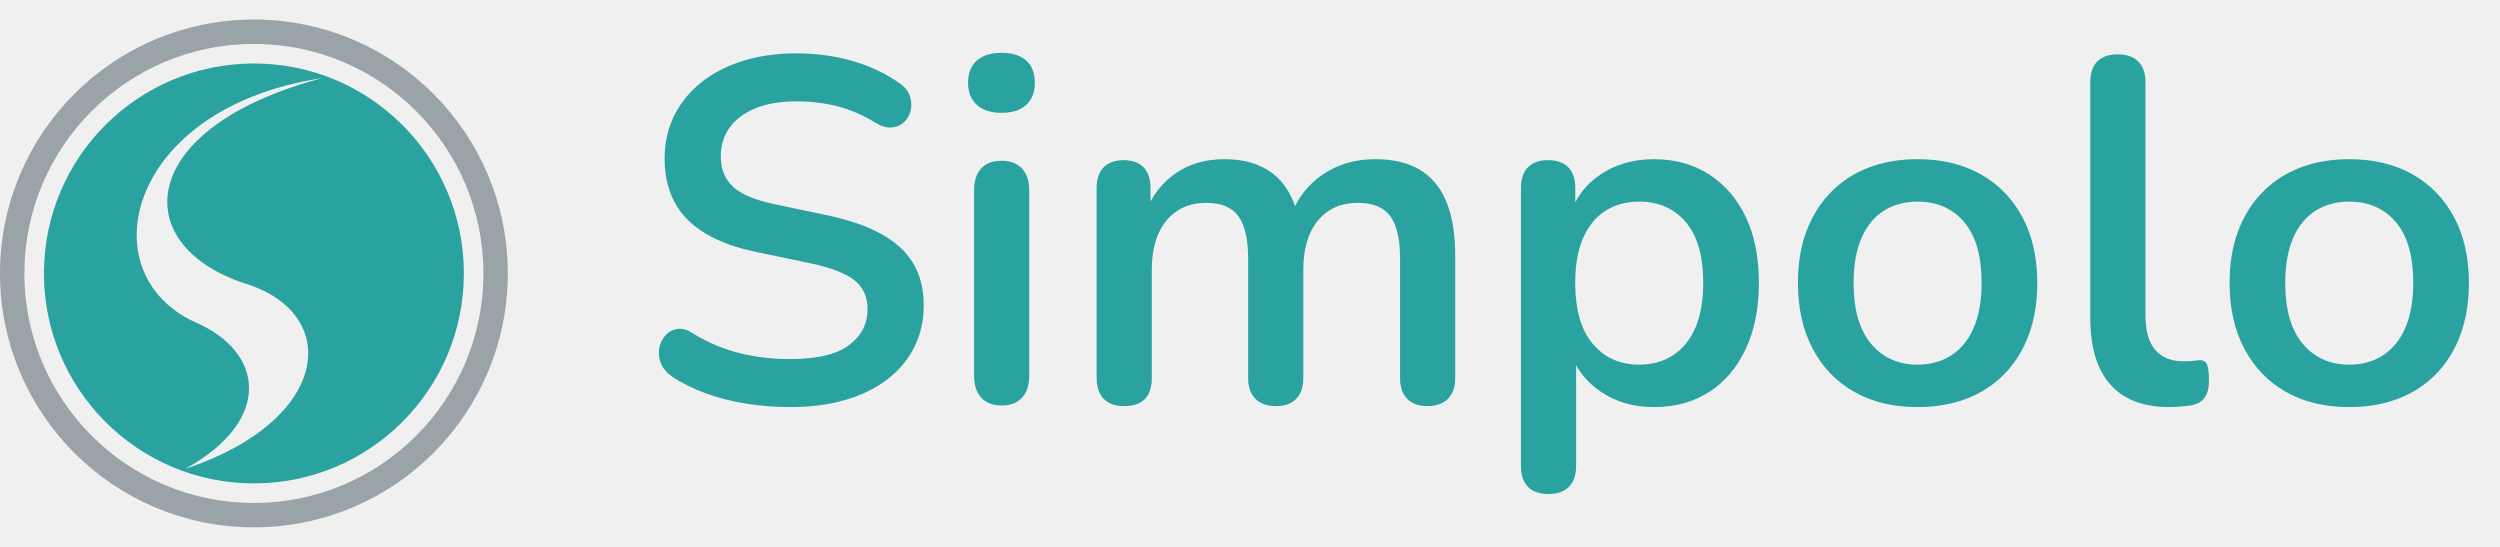
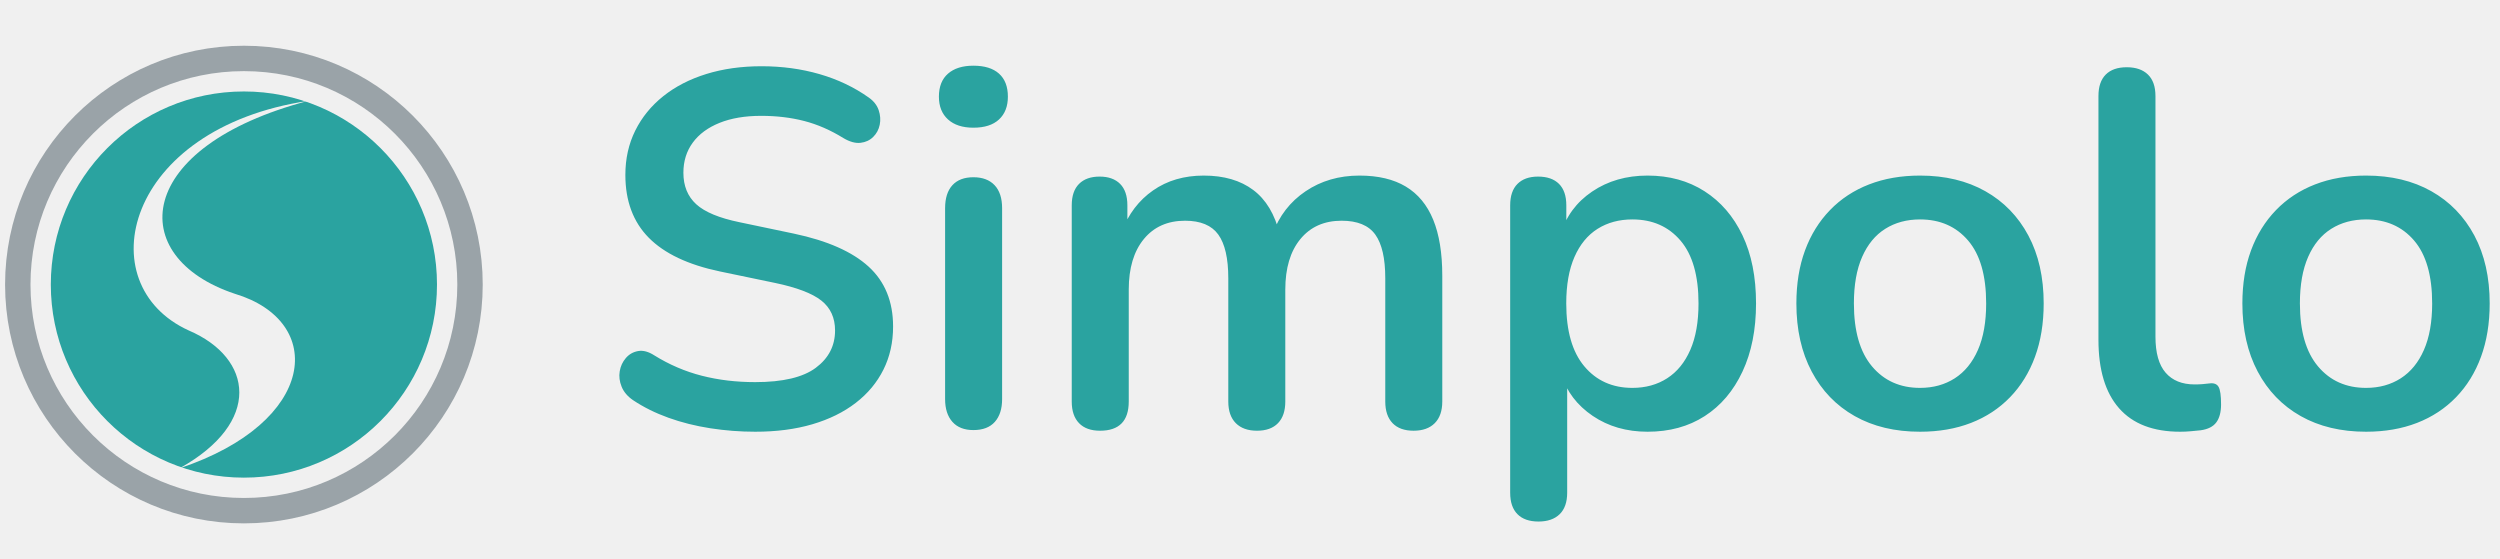
- <svg xmlns="http://www.w3.org/2000/svg" viewBox="0 0 512 112" width="512" height="112" role="img" aria-label="Simpolo">
-   <g transform="translate(0 4)">
-     <g transform="translate(0 0.0)">
-       <defs>
-         <mask id="s-cut">
-           <rect width="104" height="104" fill="#fff" />
-           <path fill="#000" d="M66 12 C28 22 26 46 50 54 C70 60 68 82 38 92 C56 82 54 68 40 62 C18 52 26 18 66 12 Z" />
-         </mask>
-       </defs>
-       <circle cx="52" cy="52" r="49.5" fill="none" stroke="#9AA3A8" stroke-width="5" />
-       <circle cx="52" cy="52" r="43" fill="#2AA3A0" mask="url(#s-cut)" />
-     </g>
-     <g transform="translate(0 -21.6)">
-       <path fill="#2AA3A0" d="M161.855 100.971Q157.369 100.971 152.954 100.285Q148.54 99.599 144.647 98.198Q140.754 96.798 137.654 94.725Q136.013 93.612 135.378 92.057Q134.743 90.501 134.993 88.996Q135.243 87.49 136.214 86.363Q137.184 85.236 138.654 84.979Q140.124 84.723 141.851 85.836Q146.294 88.595 151.245 89.867Q156.195 91.139 161.855 91.139Q170.059 91.139 173.869 88.294Q177.678 85.449 177.678 80.902Q177.678 77.128 174.962 74.976Q172.246 72.824 165.728 71.466L154.887 69.21Q145.401 67.224 140.758 62.525Q136.116 57.825 136.116 50.069Q136.116 45.227 138.079 41.277Q140.043 37.328 143.628 34.464Q147.213 31.6 152.169 30.064Q157.125 28.529 163.11 28.529Q169.196 28.529 174.611 30.094Q180.025 31.659 184.354 34.732Q185.824 35.76 186.324 37.237Q186.823 38.714 186.53 40.134Q186.238 41.554 185.231 42.546Q184.225 43.537 182.713 43.709Q181.2 43.88 179.302 42.752Q175.516 40.406 171.571 39.383Q167.627 38.361 163.024 38.361Q158.236 38.361 154.777 39.754Q151.318 41.148 149.467 43.679Q147.616 46.21 147.616 49.641Q147.616 53.559 150.161 55.882Q152.705 58.206 158.765 59.449L169.521 61.706Q179.464 63.806 184.321 68.241Q189.179 72.676 189.179 80.118Q189.179 84.831 187.265 88.666Q185.351 92.501 181.773 95.258Q178.195 98.014 173.175 99.493Q168.154 100.971 161.855 100.971ZM205.096 100.642Q202.386 100.642 200.937 99.016Q199.489 97.389 199.489 94.507V56.665Q199.489 53.683 200.937 52.107Q202.386 50.53 205.096 50.53Q207.807 50.53 209.298 52.107Q210.789 53.683 210.789 56.665V94.507Q210.789 97.389 209.348 99.016Q207.907 100.642 205.096 100.642ZM205.096 40.71Q201.871 40.71 200.066 39.075Q198.26 37.441 198.26 34.558Q198.26 31.575 200.066 29.997Q201.871 28.42 205.096 28.42Q208.422 28.42 210.177 29.997Q211.933 31.575 211.933 34.558Q211.933 37.441 210.177 39.075Q208.422 40.71 205.096 40.71ZM230.196 100.771Q227.486 100.771 226.037 99.273Q224.589 97.775 224.589 94.978V56.109Q224.589 53.298 226.037 51.849Q227.486 50.401 230.111 50.401Q232.736 50.401 234.177 51.849Q235.618 53.298 235.618 56.109V63.828L234.518 61.261Q236.489 56.088 240.704 53.145Q244.918 50.201 250.762 50.201Q256.748 50.201 260.556 53.052Q264.363 55.902 265.805 61.789H264.391Q266.333 56.417 270.94 53.309Q275.547 50.201 281.62 50.201Q287.176 50.201 290.804 52.379Q294.433 54.558 296.233 58.95Q298.033 63.342 298.033 70.055V94.978Q298.033 97.775 296.542 99.273Q295.051 100.771 292.34 100.771Q289.629 100.771 288.181 99.273Q286.732 97.775 286.732 94.978V70.541Q286.732 64.637 284.752 61.893Q282.772 59.148 278.083 59.148Q272.894 59.148 269.906 62.786Q266.918 66.424 266.918 72.799V94.978Q266.918 97.775 265.47 99.273Q264.022 100.771 261.311 100.771Q258.6 100.771 257.109 99.273Q255.618 97.775 255.618 94.978V70.541Q255.618 64.637 253.638 61.893Q251.658 59.148 247.054 59.148Q241.865 59.148 238.877 62.786Q235.889 66.424 235.889 72.799V94.978Q235.889 100.771 230.196 100.771ZM317.096 118.771Q314.386 118.771 312.937 117.316Q311.489 115.86 311.489 113.064V56.109Q311.489 53.298 312.937 51.849Q314.386 50.401 317.011 50.401Q319.722 50.401 321.17 51.849Q322.618 53.298 322.618 56.109V64.371L321.518 61.805Q323.047 56.546 327.726 53.373Q332.405 50.201 338.721 50.201Q345.15 50.201 349.992 53.294Q354.835 56.387 357.528 62.029Q360.221 67.672 360.221 75.543Q360.221 83.314 357.535 89.05Q354.85 94.786 350.042 97.878Q345.235 100.971 338.721 100.971Q332.491 100.971 327.854 97.834Q323.218 94.698 321.604 89.624H322.789V113.064Q322.789 115.86 321.298 117.316Q319.807 118.771 317.096 118.771ZM335.712 92.28Q339.643 92.28 342.602 90.379Q345.561 88.478 347.191 84.755Q348.82 81.031 348.82 75.543Q348.82 67.254 345.24 63.073Q341.659 58.892 335.712 58.892Q331.781 58.892 328.822 60.75Q325.863 62.609 324.233 66.325Q322.604 70.041 322.604 75.543Q322.604 83.747 326.192 88.014Q329.78 92.28 335.712 92.28ZM392.725 100.971Q385.27 100.971 379.778 97.871Q374.287 94.771 371.252 89.043Q368.217 83.314 368.217 75.543Q368.217 69.672 369.931 65.029Q371.645 60.387 374.879 57.044Q378.114 53.701 382.628 51.951Q387.141 50.201 392.725 50.201Q400.181 50.201 405.672 53.301Q411.164 56.401 414.199 62.087Q417.234 67.772 417.234 75.543Q417.234 81.414 415.52 86.1Q413.806 90.786 410.571 94.128Q407.336 97.471 402.83 99.221Q398.324 100.971 392.725 100.971ZM392.725 92.28Q396.657 92.28 399.616 90.379Q402.575 88.478 404.204 84.755Q405.834 81.031 405.834 75.543Q405.834 67.254 402.253 63.073Q398.672 58.892 392.725 58.892Q388.794 58.892 385.835 60.75Q382.876 62.609 381.247 66.325Q379.617 70.041 379.617 75.543Q379.617 83.747 383.205 88.014Q386.793 92.28 392.725 92.28ZM444.283 100.971Q436.272 100.971 432.181 96.322Q428.089 91.673 428.089 82.748V34.436Q428.089 31.625 429.537 30.177Q430.986 28.729 433.696 28.729Q436.407 28.729 437.898 30.177Q439.389 31.625 439.389 34.436V82.134Q439.389 86.95 441.404 89.273Q443.42 91.596 447.164 91.596Q447.993 91.596 448.693 91.539Q449.393 91.482 450.093 91.396Q451.406 91.225 451.899 92.081Q452.392 92.937 452.392 95.548Q452.392 97.846 451.45 99.116Q450.507 100.386 448.338 100.686Q447.381 100.786 446.346 100.878Q445.311 100.971 444.283 100.971ZM481.125 100.971Q473.67 100.971 468.178 97.871Q462.687 94.771 459.652 89.043Q456.617 83.314 456.617 75.543Q456.617 69.672 458.331 65.029Q460.045 60.387 463.279 57.044Q466.514 53.701 471.028 51.951Q475.541 50.201 481.125 50.201Q488.581 50.201 494.072 53.301Q499.564 56.401 502.599 62.087Q505.634 67.772 505.634 75.543Q505.634 81.414 503.92 86.1Q502.206 90.786 498.971 94.128Q495.736 97.471 491.23 99.221Q486.724 100.971 481.125 100.971ZM481.125 92.28Q485.057 92.28 488.016 90.379Q490.975 88.478 492.604 84.755Q494.234 81.031 494.234 75.543Q494.234 67.254 490.653 63.073Q487.072 58.892 481.125 58.892Q477.194 58.892 474.235 60.75Q471.276 62.609 469.647 66.325Q468.017 70.041 468.017 75.543Q468.017 83.747 471.605 88.014Q475.193 92.28 481.125 92.28Z" />
-     </g>
-   </g>
+ <svg xmlns="http://www.w3.org/2000/svg" viewBox="-1.0 -84 492.0 110" width="492" height="110" role="img" aria-label="Simpolo">
+   <defs>
+     <mask id="s-cut">
+       <rect x="0" y="-75.0" width="94.0" height="94.0" fill="#fff" />
+       <path fill="#000" d="M59.654 -64.154 C25.308 -55.115 23.5 -33.423 45.192 -26.192 C63.269 -20.769 61.462 -0.885 34.346 8.154 C50.615 -0.885 48.808 -13.538 36.154 -18.962 C16.269 -28.0 23.5 -58.731 59.654 -64.154 Z" />
+     </mask>
+   </defs>
+   <circle cx="47.0" cy="-28.0" r="44.5" fill="none" stroke="#9AA3A8" stroke-width="5" />
+   <circle cx="47.0" cy="-28.0" r="38.0" fill="#2AA3A0" mask="url(#s-cut)" />
+   <path fill="#2AA3A0" d="M147.63 0.964Q143.175 0.964 138.792 0.283Q134.408 -0.398 130.543 -1.789Q126.678 -3.18 123.6 -5.237Q121.971 -6.343 121.34 -7.887Q120.71 -9.431 120.958 -10.926Q121.206 -12.421 122.17 -13.54Q123.133 -14.659 124.593 -14.914Q126.052 -15.169 127.767 -14.064Q132.179 -11.324 137.094 -10.061Q142.01 -8.798 147.63 -8.798Q155.775 -8.798 159.557 -11.623Q163.34 -14.448 163.34 -18.962Q163.34 -22.71 160.643 -24.847Q157.946 -26.983 151.474 -28.331L140.71 -30.572Q131.292 -32.543 126.682 -37.209Q122.072 -41.875 122.072 -49.577Q122.072 -54.385 124.022 -58.306Q125.972 -62.228 129.532 -65.071Q133.091 -67.915 138.012 -69.44Q142.933 -70.964 148.875 -70.964Q154.918 -70.964 160.295 -69.41Q165.671 -67.856 169.969 -64.805Q171.428 -63.784 171.924 -62.318Q172.42 -60.851 172.129 -59.441Q171.839 -58.031 170.84 -57.047Q169.841 -56.062 168.339 -55.892Q166.837 -55.722 164.953 -56.842Q161.193 -59.171 157.276 -60.187Q153.36 -61.202 148.79 -61.202Q144.036 -61.202 140.602 -59.818Q137.167 -58.434 135.329 -55.921Q133.491 -53.409 133.491 -50.002Q133.491 -46.112 136.018 -43.805Q138.544 -41.498 144.561 -40.263L155.24 -38.023Q165.113 -35.937 169.936 -31.534Q174.759 -27.13 174.759 -19.741Q174.759 -15.061 172.859 -11.253Q170.958 -7.446 167.406 -4.709Q163.854 -1.971 158.869 -0.504Q153.884 0.964 147.63 0.964ZM190.564 0.638Q187.872 0.638 186.434 -0.977Q184.996 -2.592 184.996 -5.454V-43.027Q184.996 -45.988 186.434 -47.554Q187.872 -49.119 190.564 -49.119Q193.256 -49.119 194.736 -47.554Q196.216 -45.988 196.216 -43.027V-5.454Q196.216 -2.592 194.786 -0.977Q193.355 0.638 190.564 0.638ZM190.564 -58.87Q187.361 -58.87 185.569 -60.493Q183.776 -62.115 183.776 -64.978Q183.776 -67.94 185.569 -69.506Q187.361 -71.072 190.564 -71.072Q193.866 -71.072 195.609 -69.506Q197.352 -67.94 197.352 -64.978Q197.352 -62.115 195.609 -60.493Q193.866 -58.87 190.564 -58.87ZM215.486 0.766Q212.794 0.766 211.356 -0.722Q209.918 -2.21 209.918 -4.986V-43.58Q209.918 -46.371 211.356 -47.809Q212.794 -49.247 215.401 -49.247Q218.008 -49.247 219.438 -47.809Q220.869 -46.371 220.869 -43.58V-35.916L219.777 -38.464Q221.734 -43.601 225.919 -46.523Q230.103 -49.446 235.905 -49.446Q241.85 -49.446 245.63 -46.615Q249.41 -43.785 250.842 -37.94H249.438Q251.366 -43.274 255.94 -46.36Q260.515 -49.446 266.544 -49.446Q272.061 -49.446 275.664 -47.283Q279.267 -45.12 281.054 -40.759Q282.841 -36.398 282.841 -29.732V-4.986Q282.841 -2.21 281.361 -0.722Q279.88 0.766 277.188 0.766Q274.497 0.766 273.059 -0.722Q271.621 -2.21 271.621 -4.986V-29.25Q271.621 -35.112 269.655 -37.837Q267.689 -40.562 263.033 -40.562Q257.881 -40.562 254.914 -36.95Q251.947 -33.338 251.947 -27.008V-4.986Q251.947 -2.21 250.509 -0.722Q249.071 0.766 246.38 0.766Q243.688 0.766 242.208 -0.722Q240.727 -2.21 240.727 -4.986V-29.25Q240.727 -35.112 238.761 -37.837Q236.795 -40.562 232.224 -40.562Q227.072 -40.562 224.105 -36.95Q221.138 -33.338 221.138 -27.008V-4.986Q221.138 0.766 215.486 0.766ZM301.77 18.638Q299.078 18.638 297.64 17.193Q296.202 15.748 296.202 12.971V-43.58Q296.202 -46.371 297.64 -47.809Q299.078 -49.247 301.685 -49.247Q304.376 -49.247 305.814 -47.809Q307.252 -46.371 307.252 -43.58V-35.376L306.16 -37.924Q307.678 -43.146 312.324 -46.296Q316.97 -49.446 323.24 -49.446Q329.624 -49.446 334.432 -46.375Q339.241 -43.304 341.914 -37.701Q344.588 -32.098 344.588 -24.283Q344.588 -16.567 341.921 -10.872Q339.255 -5.177 334.482 -2.107Q329.709 0.964 323.24 0.964Q317.055 0.964 312.451 -2.15Q307.848 -5.265 306.245 -10.302H307.422V12.971Q307.422 15.748 305.942 17.193Q304.461 18.638 301.77 18.638ZM320.253 -7.665Q324.157 -7.665 327.095 -9.552Q330.033 -11.44 331.65 -15.137Q333.268 -18.834 333.268 -24.283Q333.268 -32.513 329.713 -36.665Q326.158 -40.817 320.253 -40.817Q316.35 -40.817 313.412 -38.971Q310.474 -37.126 308.856 -33.436Q307.238 -29.747 307.238 -24.283Q307.238 -16.138 310.8 -11.901Q314.363 -7.665 320.253 -7.665ZM376.862 0.964Q369.459 0.964 364.007 -2.114Q358.554 -5.192 355.541 -10.88Q352.527 -16.567 352.527 -24.283Q352.527 -30.113 354.229 -34.722Q355.931 -39.332 359.143 -42.651Q362.355 -45.97 366.836 -47.708Q371.317 -49.446 376.862 -49.446Q384.265 -49.446 389.717 -46.368Q395.17 -43.29 398.183 -37.644Q401.197 -31.999 401.197 -24.283Q401.197 -18.454 399.495 -13.801Q397.793 -9.149 394.581 -5.83Q391.369 -2.511 386.895 -0.773Q382.421 0.964 376.862 0.964ZM376.862 -7.665Q380.765 -7.665 383.703 -9.552Q386.641 -11.44 388.259 -15.137Q389.877 -18.834 389.877 -24.283Q389.877 -32.513 386.322 -36.665Q382.767 -40.817 376.862 -40.817Q372.959 -40.817 370.021 -38.971Q367.083 -37.126 365.465 -33.436Q363.847 -29.747 363.847 -24.283Q363.847 -16.138 367.409 -11.901Q370.972 -7.665 376.862 -7.665ZM428.054 0.964Q420.1 0.964 416.038 -3.652Q411.975 -8.268 411.975 -17.13V-65.099Q411.975 -67.89 413.413 -69.328Q414.851 -70.766 417.543 -70.766Q420.234 -70.766 421.715 -69.328Q423.195 -67.89 423.195 -65.099V-17.74Q423.195 -12.957 425.196 -10.651Q427.197 -8.344 430.915 -8.344Q431.738 -8.344 432.433 -8.401Q433.128 -8.458 433.823 -8.543Q435.127 -8.713 435.616 -7.863Q436.105 -7.013 436.105 -4.42Q436.105 -2.139 435.17 -0.878Q434.234 0.383 432.08 0.681Q431.13 0.78 430.102 0.872Q429.075 0.964 428.054 0.964ZM464.635 0.964Q457.233 0.964 451.78 -2.114Q446.327 -5.192 443.314 -10.88Q440.3 -16.567 440.3 -24.283Q440.3 -30.113 442.002 -34.722Q443.704 -39.332 446.916 -42.651Q450.128 -45.97 454.609 -47.708Q459.09 -49.446 464.635 -49.446Q472.038 -49.446 477.49 -46.368Q482.943 -43.29 485.956 -37.644Q488.97 -31.999 488.97 -24.283Q488.97 -18.454 487.268 -13.801Q485.566 -9.149 482.354 -5.83Q479.142 -2.511 474.668 -0.773Q470.194 0.964 464.635 0.964ZM464.635 -7.665Q468.539 -7.665 471.477 -9.552Q474.415 -11.44 476.032 -15.137Q477.65 -18.834 477.65 -24.283Q477.65 -32.513 474.095 -36.665Q470.54 -40.817 464.635 -40.817Q460.732 -40.817 457.794 -38.971Q454.856 -37.126 453.238 -33.436Q451.62 -29.747 451.62 -24.283Q451.62 -16.138 455.182 -11.901Q458.745 -7.665 464.635 -7.665Z" />
</svg>
